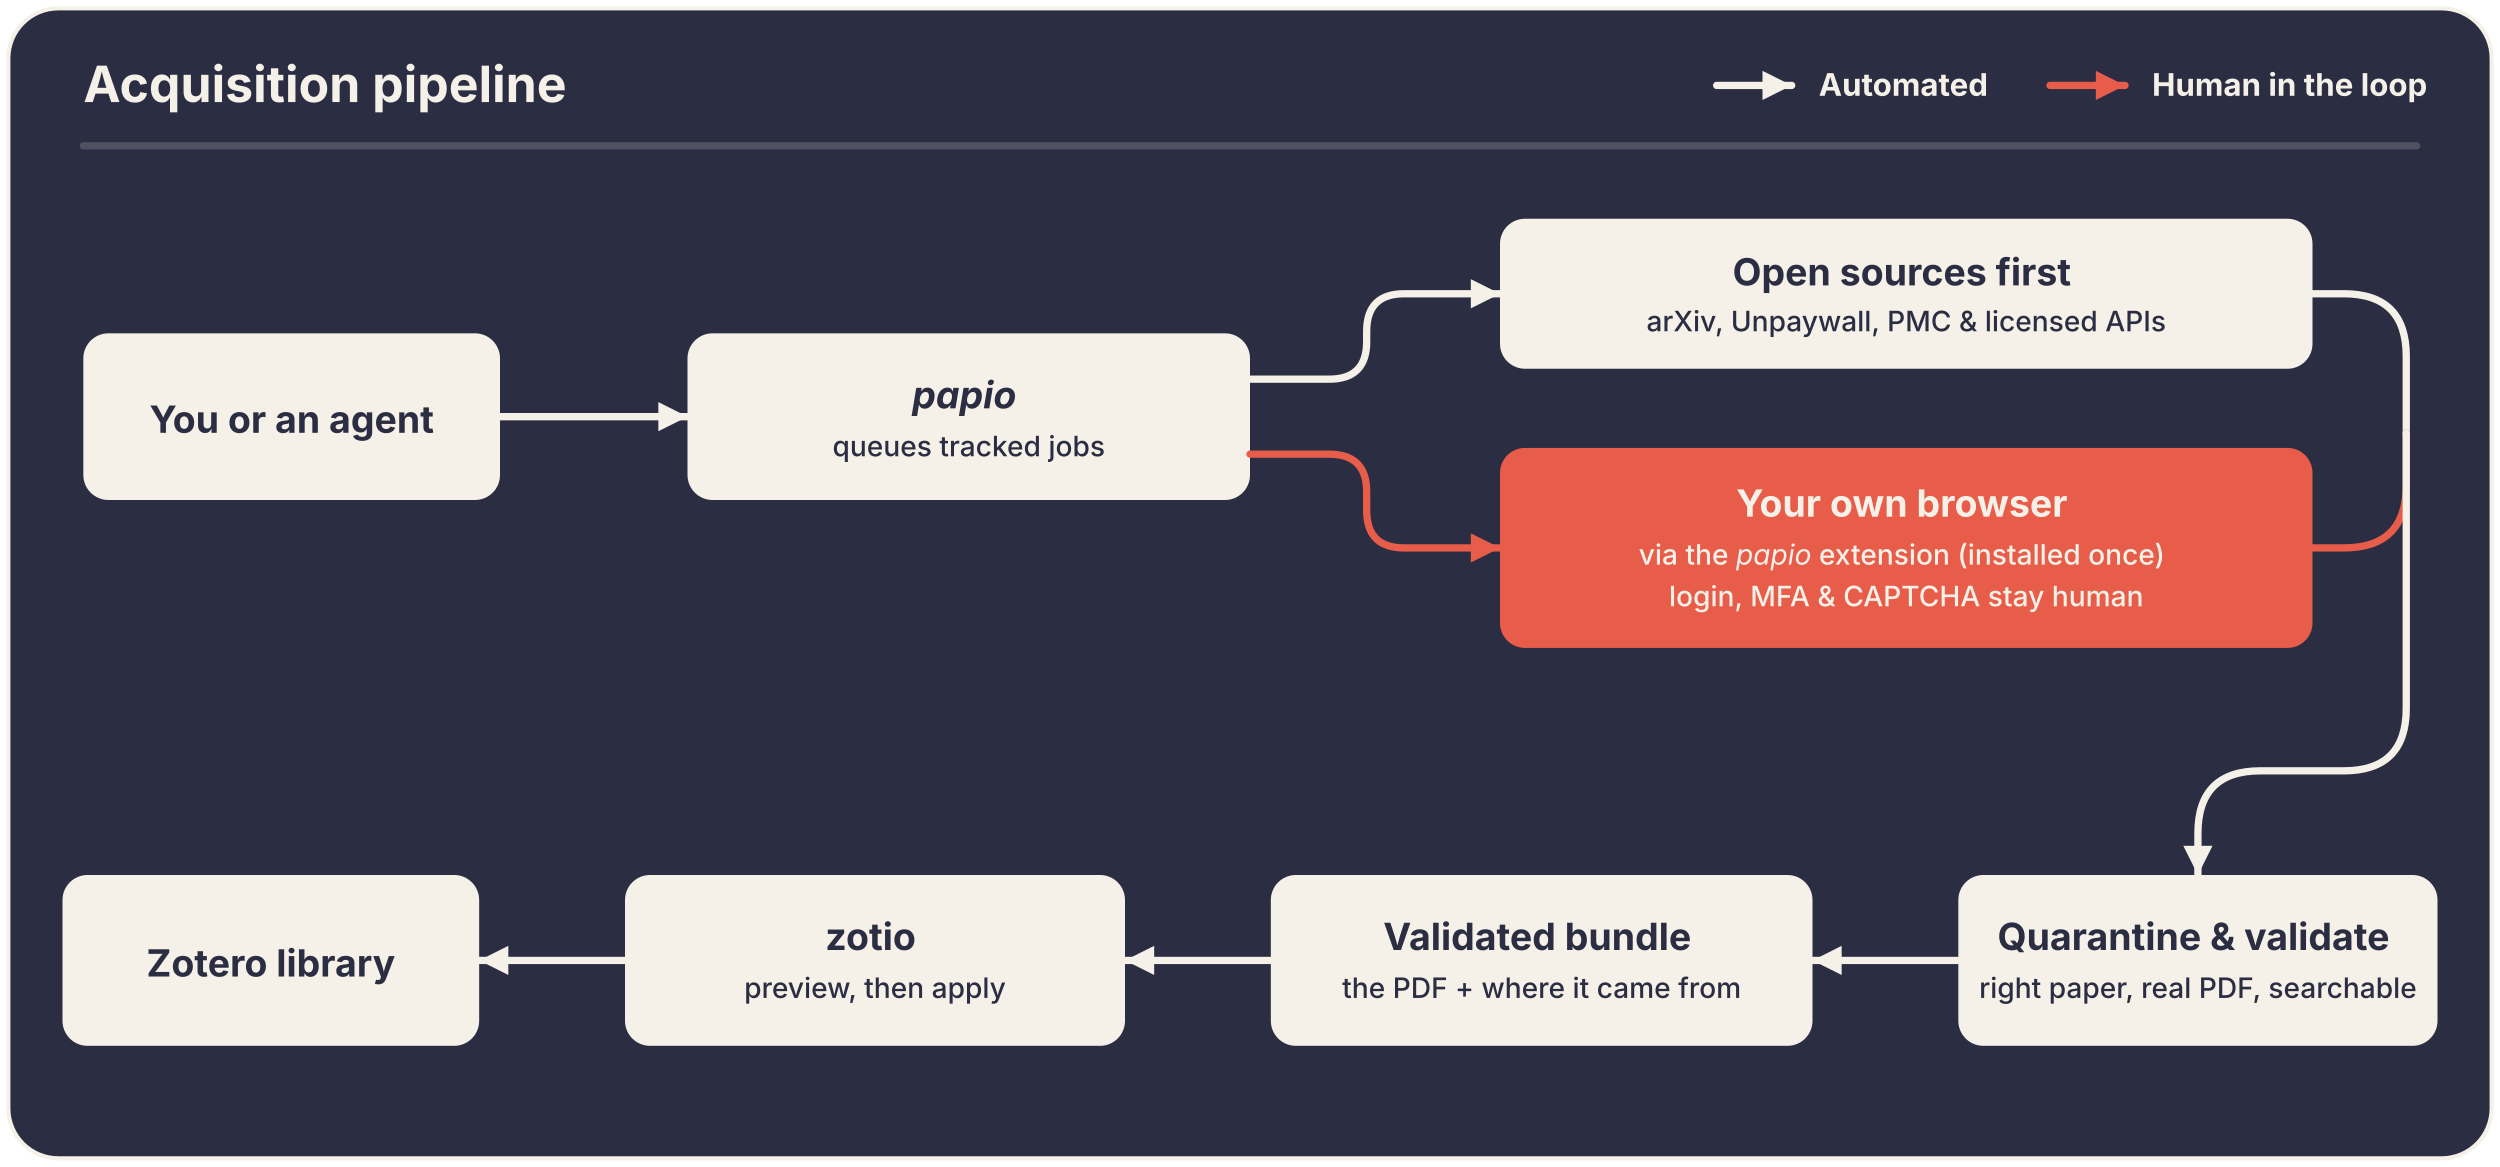
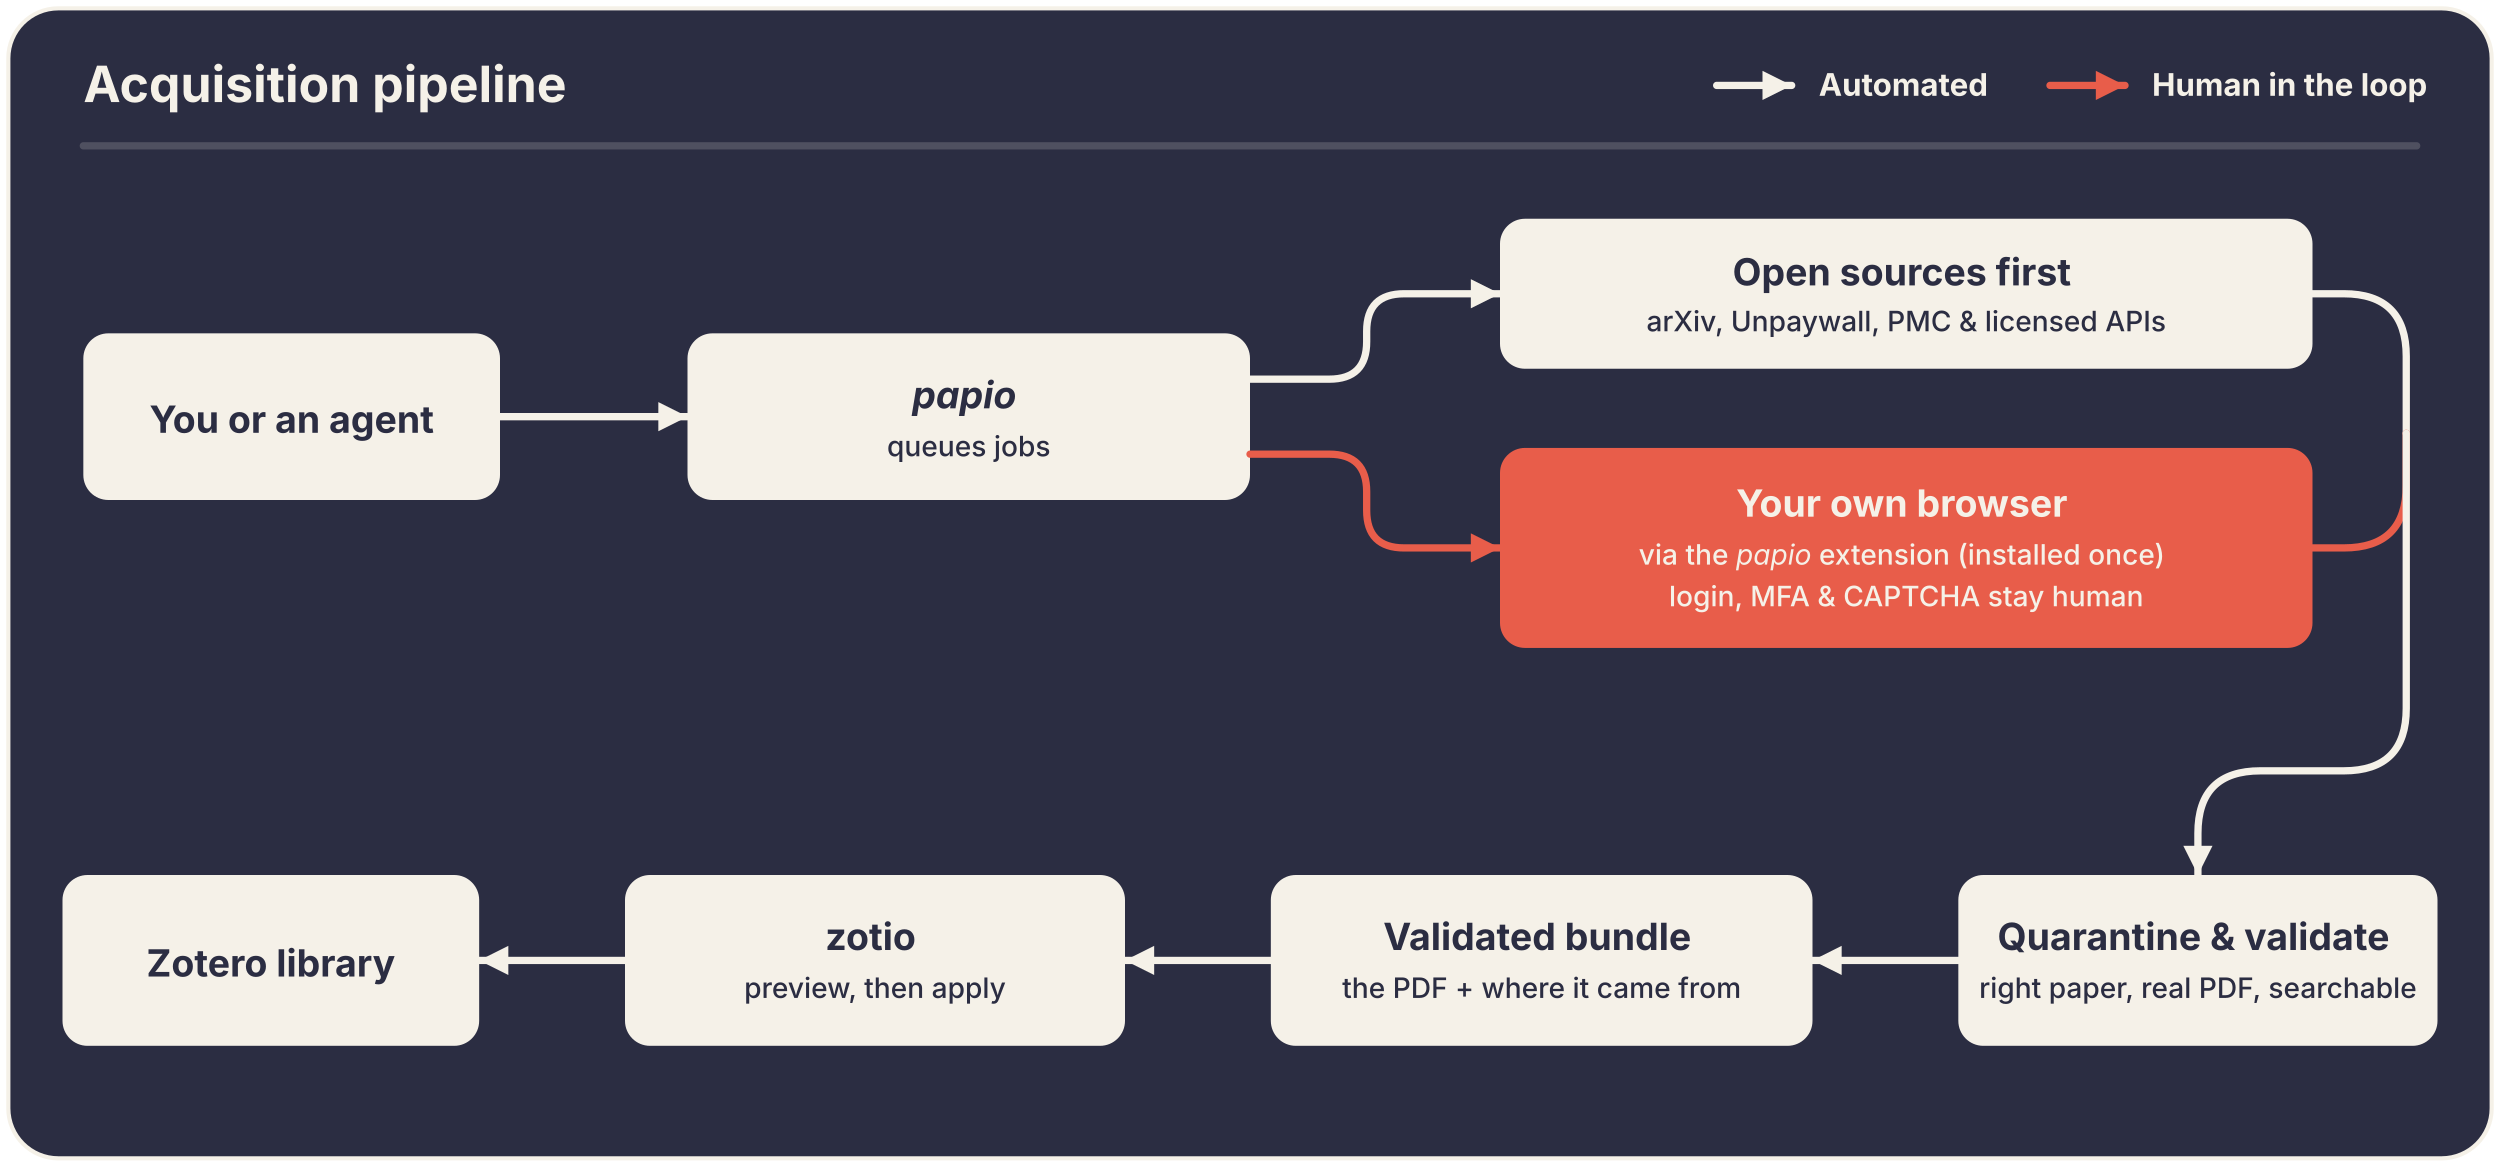
<svg xmlns="http://www.w3.org/2000/svg" width="1200" height="560" viewBox="0 0 1200 560" role="img" aria-labelledby="title description">
  <defs>
    <marker id="arrow-navy" viewBox="0 0 14 14" refX="14" refY="7" markerWidth="14" markerHeight="14" markerUnits="userSpaceOnUse" orient="auto">
      <path class="arrow-ink" d="M 0 0 L 14 7 L 0 14 Z" />
    </marker>
    <marker id="arrow-coral" viewBox="0 0 14 14" refX="14" refY="7" markerWidth="14" markerHeight="14" markerUnits="userSpaceOnUse" orient="auto">
      <path class="arrow-coral" d="M 0 0 L 14 7 L 0 14 Z" />
    </marker>
    <style>
      /* Theme palette: only this block differs between variants. */
      .card { fill: #2B2D42; stroke: #F5F1E8; }
      .node, .arrow-ink { fill: #F5F1E8; }
      .human-node, .arrow-coral { fill: #E85D4A; }
      .node-label { fill: #2B2D42; }
      .human-label { fill: #F5F1E8; }
      .header-label { fill: #F5F1E8; }
      .flow { stroke: #F5F1E8; }
      .human-flow { stroke: #E85D4A; }
      .type { font-family: system-ui, -apple-system, 'Segoe UI', sans-serif; }
      .node-label { font-size: 18px; font-weight: 650; text-anchor: middle; }
      .node-sub { font-size: 13.5px; font-weight: 450; opacity: 0.85; }
      .flow, .human-flow { fill: none; stroke-width: 3.5; stroke-linecap: round; stroke-linejoin: round; }
    </style>
  </defs>
  <rect class="card" x="4" y="4" width="1192" height="552" rx="24" stroke-width="2" />
  <g class="type">
    <text class="header-label" x="40" y="49" font-size="24" font-weight="750">Acquisition pipeline</text>
    <g aria-label="Legend">
      <path d="M 824 41 H 860" class="flow" marker-end="url(#arrow-navy)" />
      <text class="header-label" x="873" y="46" font-size="15" font-weight="650">Automated</text>
      <path d="M 984 41 H 1020" class="human-flow" marker-end="url(#arrow-coral)" />
      <text class="header-label" x="1033" y="46" font-size="15" font-weight="650">Human in the loop</text>
    </g>
    <path d="M 40 70 H 1160" class="flow" opacity="0.18" />
    <g aria-label="You or an agent">
      <rect class="node" x="40" y="160" width="200" height="80" rx="12" />
      <text class="node-label" x="140" y="201" dominant-baseline="middle">You or an agent</text>
    </g>
-     <g aria-label="papio — queues tracked jobs">
+     <g aria-label="papio — queues jobs">
      <rect class="node" x="330" y="160" width="270" height="80" rx="12" />
      <text class="node-label" x="465" y="196">
        <tspan x="465" y="196" font-style="italic">papio</tspan>
-         <tspan class="node-sub" x="465" y="219">queues tracked jobs</tspan>
+         <tspan class="node-sub" x="465" y="219">queues jobs</tspan>
      </text>
    </g>
    <path d="M 240 200 H 330" class="flow" marker-end="url(#arrow-navy)" />
    <g aria-label="Open sources first — arXiv, Unpaywall, PMC, licensed APIs">
      <rect class="node" x="720" y="105" width="390" height="72" rx="12" />
      <text class="node-label" x="915" y="137">
        <tspan x="915" y="137">Open sources first</tspan>
        <tspan class="node-sub" x="915" y="159">arXiv, Unpaywall, PMC &amp; licensed APIs</tspan>
      </text>
    </g>
    <g aria-label="Your own browser — via the papio extension; login, MFA &amp; CAPTCHA stay human">
      <rect class="human-node" x="720" y="215" width="390" height="96" rx="12" />
      <text class="node-label human-label" x="915" y="248">
        <tspan x="915" y="248">Your own browser</tspan>
        <tspan class="node-sub" x="915" y="271">via the <tspan font-style="italic">papio</tspan> extension (installed once)</tspan>
        <tspan class="node-sub" x="915" y="291">login, MFA &amp; CAPTCHA stay human</tspan>
      </text>
    </g>
    <path d="M 600 182 H 638 Q 656 182 656 164 V 159 Q 656 141 674 141 H 720" class="flow" marker-end="url(#arrow-navy)" />
    <path d="M 600 218 H 638 Q 656 218 656 236 V 245 Q 656 263 674 263 H 720" class="human-flow" marker-end="url(#arrow-coral)" />
    <path d="M 1110 141 H 1125 Q 1155 141 1155 171 V 208" class="flow" />
    <path d="M 1110 263 H 1125 Q 1155 263 1155 233 V 208" class="human-flow" />
    <path d="M 1155 208 V 340 Q 1155 370 1125 370 H 1085 Q 1055 370 1055 400 V 420" class="flow" marker-end="url(#arrow-navy)" />
    <g aria-label="Quarantine &amp; validate — right paper, real PDF, searchable">
      <rect class="node" x="940" y="420" width="230" height="82" rx="12" />
      <text class="node-label" x="1055" y="456">
        <tspan x="1055" y="456">Quarantine &amp; validate</tspan>
        <tspan class="node-sub" x="1055" y="479">right paper, real PDF, searchable</tspan>
      </text>
    </g>
    <g aria-label="Validated bundle — the PDF plus where it came from">
      <rect class="node" x="610" y="420" width="260" height="82" rx="12" />
      <text class="node-label" x="740" y="456">
        <tspan x="740" y="456">Validated bundle</tspan>
        <tspan class="node-sub" x="740" y="479">the PDF + where it came from</tspan>
      </text>
    </g>
    <g aria-label="zotio — preview, then apply">
      <rect class="node" x="300" y="420" width="240" height="82" rx="12" />
      <text class="node-label" x="420" y="456">
        <tspan x="420" y="456">zotio</tspan>
        <tspan class="node-sub" x="420" y="479">preview, then apply</tspan>
      </text>
    </g>
    <g aria-label="Zotero library">
      <rect class="node" x="30" y="420" width="200" height="82" rx="12" />
      <text class="node-label" x="130" y="462" dominant-baseline="middle">Zotero library</text>
    </g>
    <path d="M 940 461 H 870" class="flow" marker-end="url(#arrow-navy)" />
    <path d="M 610 461 H 540" class="flow" marker-end="url(#arrow-navy)" />
    <path d="M 300 461 H 230" class="flow" marker-end="url(#arrow-navy)" />
  </g>
</svg>
